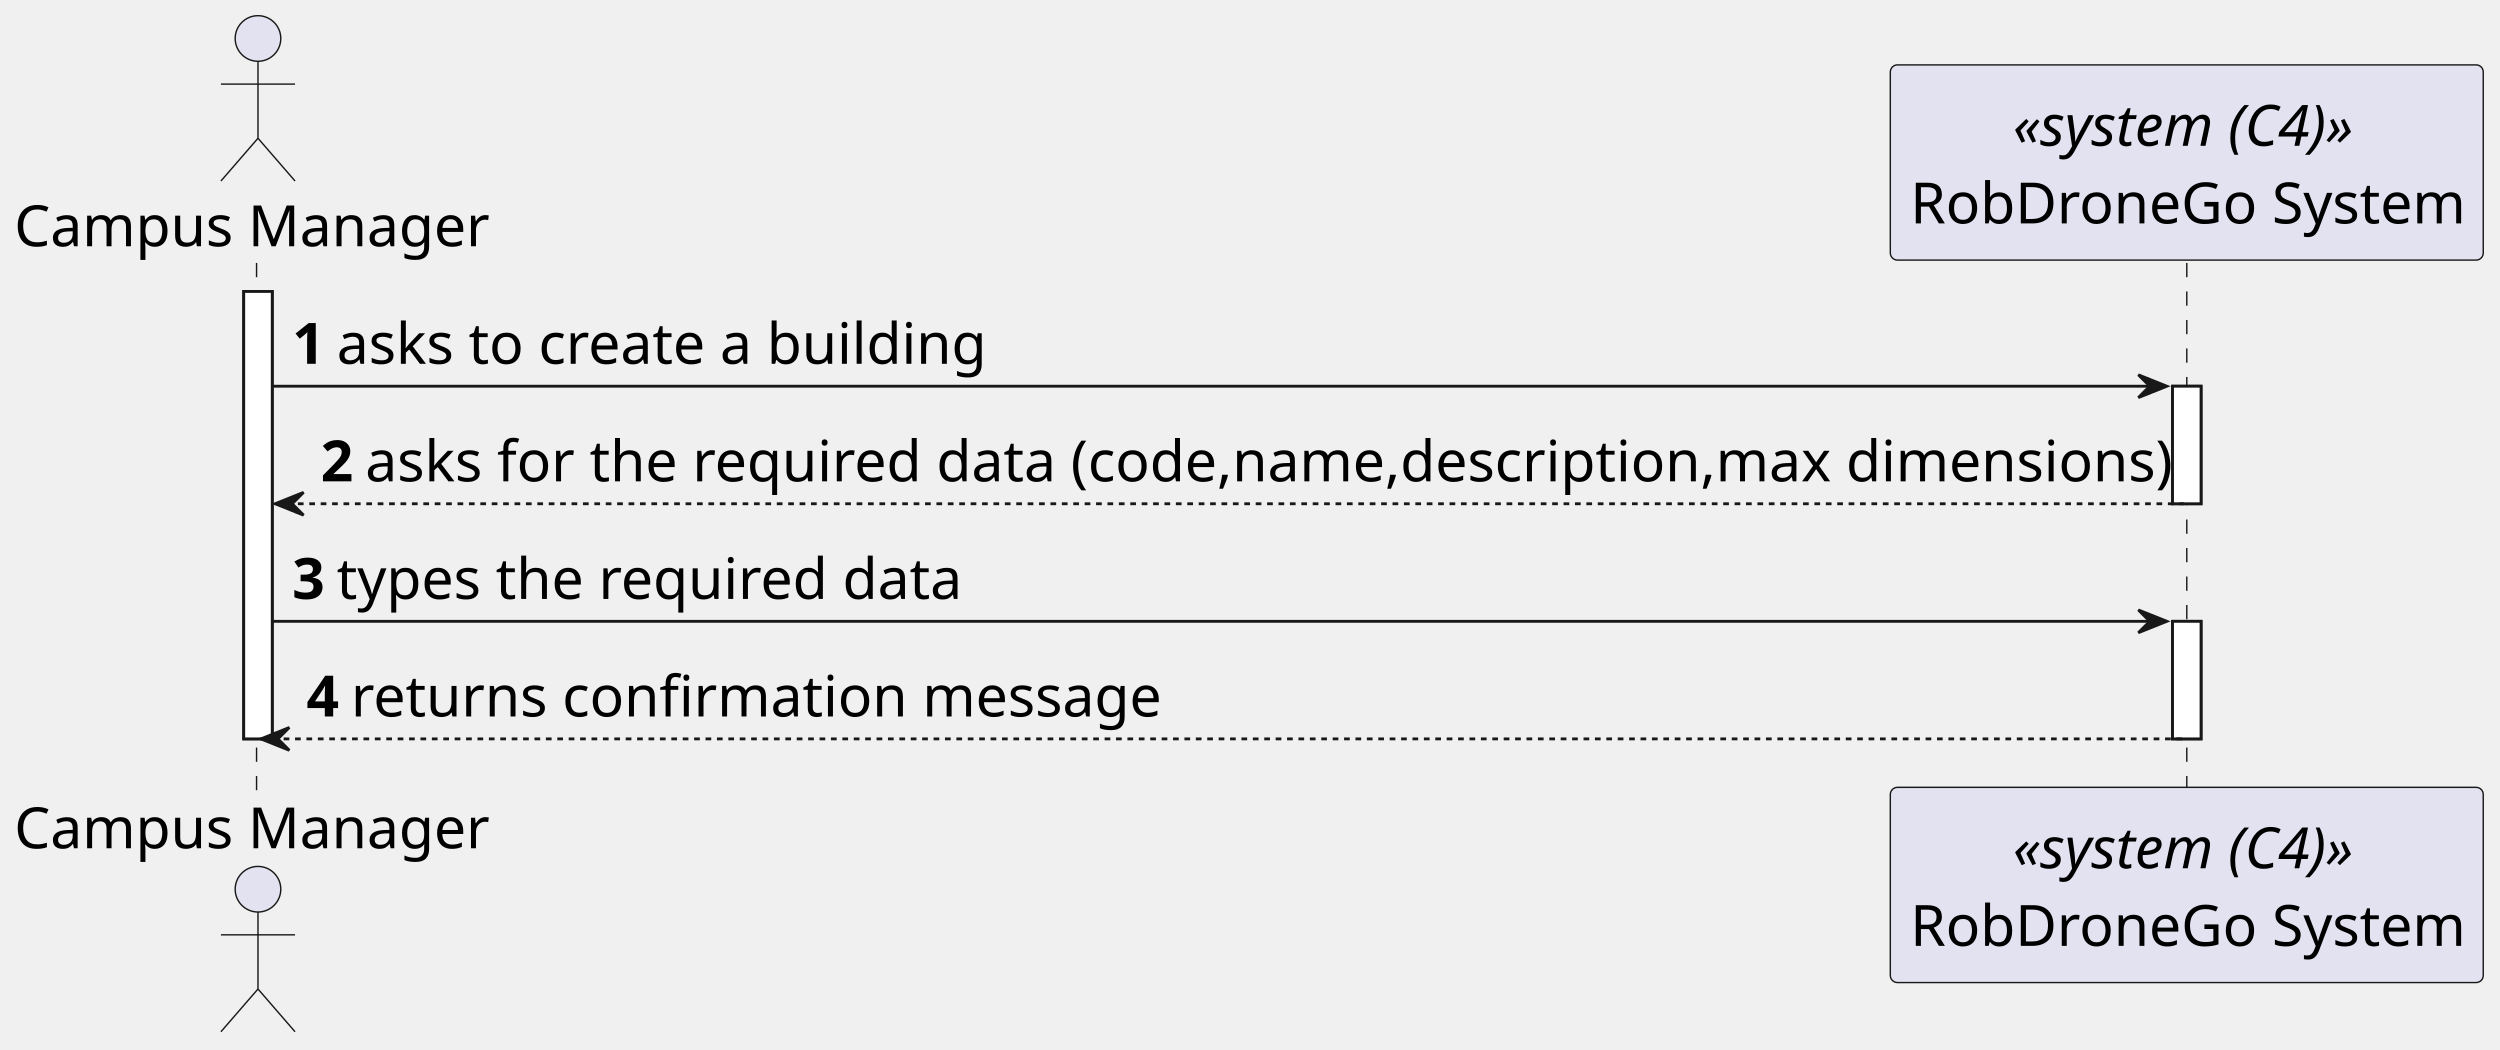
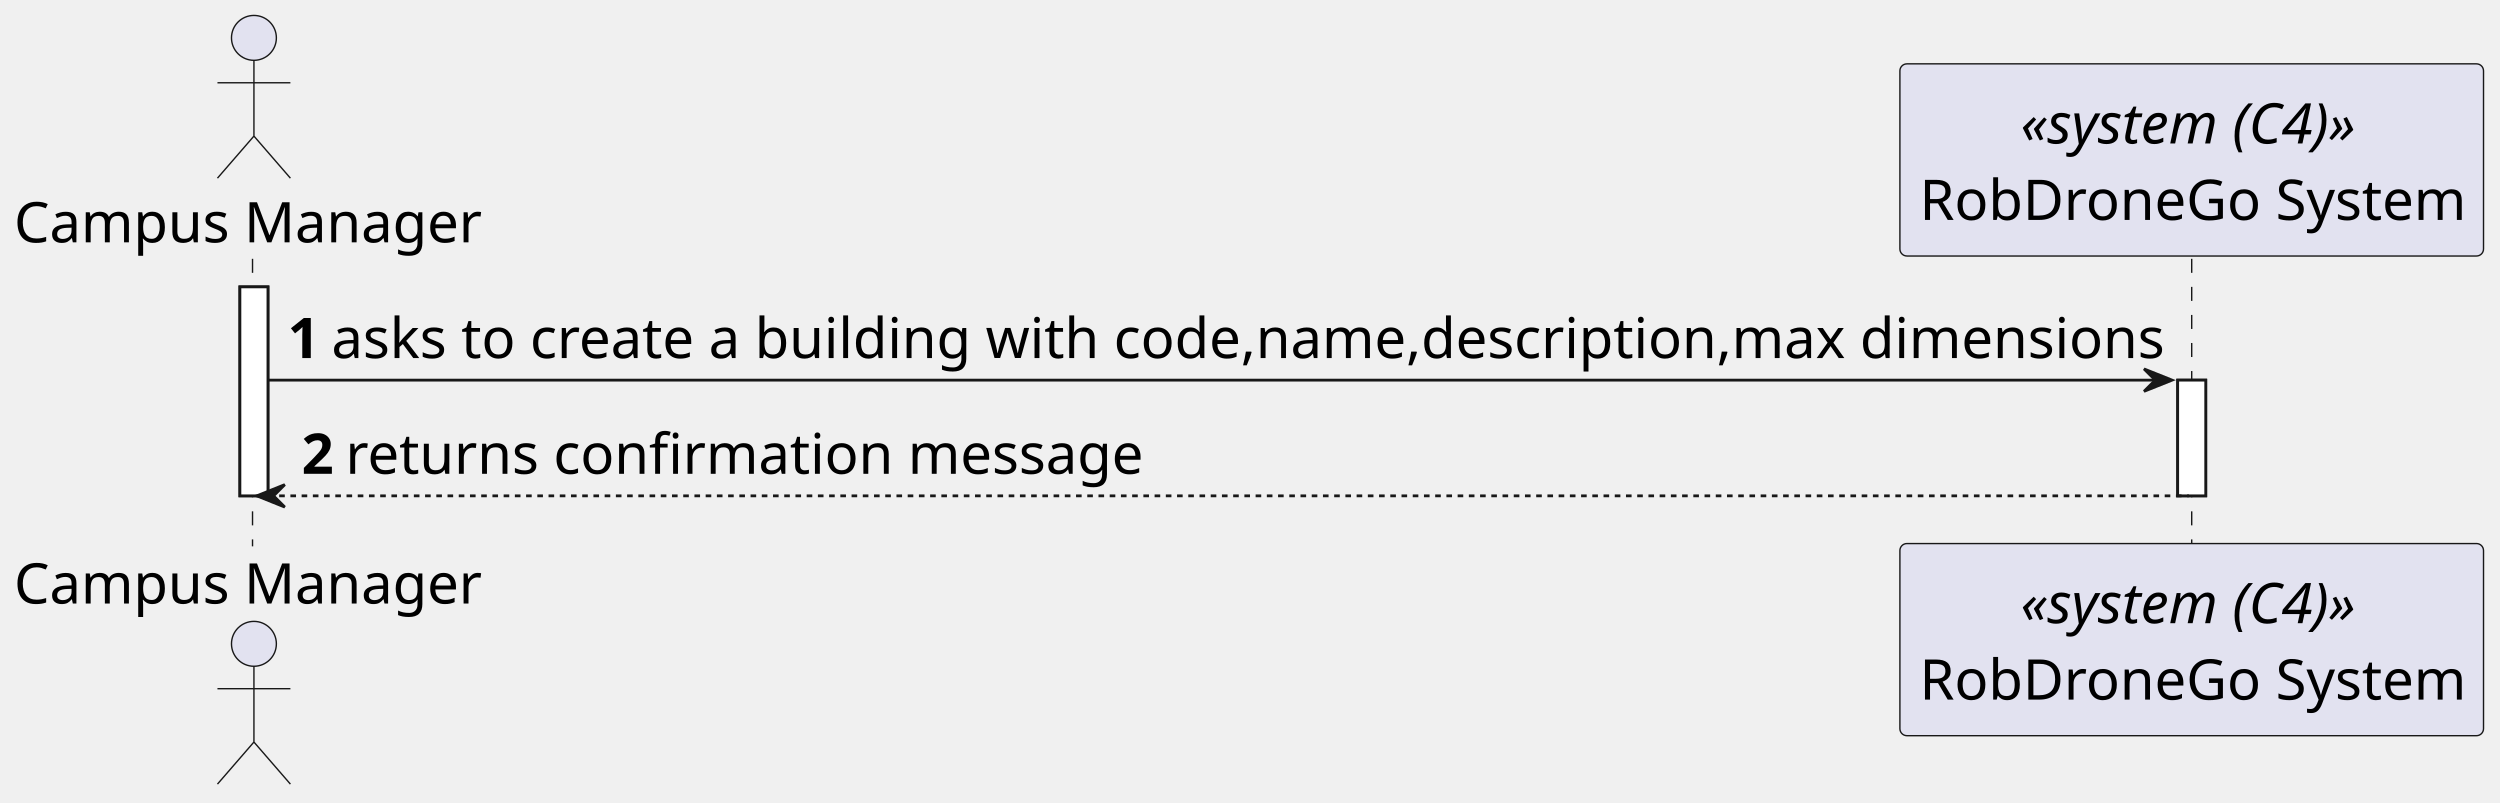
- <svg xmlns="http://www.w3.org/2000/svg" contentStyleType="text/css" height="368px" preserveAspectRatio="none" style="width:877px;height:368px;background:#FFFFFF;" version="1.1" viewBox="0 0 877 368" width="877px" zoomAndPan="magnify">
+ <svg xmlns="http://www.w3.org/2000/svg" contentStyleType="text/css" height="286px" preserveAspectRatio="none" style="width:891px;height:286px;background:#FFFFFF;" version="1.1" viewBox="0 0 891 286" width="891px" zoomAndPan="magnify">
  <defs />
  <g>
-     <rect fill="#FFFFFF" height="156.96" style="stroke:#181818;stroke-width:1.0;" width="10" x="85.5" y="102.24" />
-     <rect fill="#FFFFFF" height="41.24" style="stroke:#181818;stroke-width:1.0;" width="10" x="762.125" y="135.48" />
-     <rect fill="#FFFFFF" height="41.24" style="stroke:#181818;stroke-width:1.0;" width="10" x="762.125" y="217.96" />
-     <line style="stroke:#181818;stroke-width:0.5;stroke-dasharray:5.0,5.0;" x1="90" x2="90" y1="92.24" y2="277.2" />
-     <line style="stroke:#181818;stroke-width:0.5;stroke-dasharray:5.0,5.0;" x1="767.125" x2="767.125" y1="92.24" y2="277.2" />
+     <rect fill="#FFFFFF" height="74.48" style="stroke:#181818;stroke-width:1.0;" width="10" x="85.5" y="102.24" />
+     <rect fill="#FFFFFF" height="41.24" style="stroke:#181818;stroke-width:1.0;" width="10" x="776.125" y="135.48" />
+     <line style="stroke:#181818;stroke-width:0.5;stroke-dasharray:5.0,5.0;" x1="90" x2="90" y1="92.24" y2="194.72" />
+     <line style="stroke:#181818;stroke-width:0.5;stroke-dasharray:5.0,5.0;" x1="781.125" x2="781.125" y1="92.24" y2="194.72" />
    <text fill="#000000" font-family="sans-serif" font-size="20" lengthAdjust="spacing" textLength="165" x="5" y="86.38">Campus Manager</text>
    <ellipse cx="90.5" cy="13.5" fill="#E2E2F0" rx="8" ry="8" style="stroke:#181818;stroke-width:0.5;" />
    <path d="M90.5,21.5 L90.5,48.5 M77.5,29.5 L103.5,29.5 M90.5,48.5 L77.5,63.5 M90.5,48.5 L103.5,63.5 " fill="none" style="stroke:#181818;stroke-width:0.5;" />
-     <text fill="#000000" font-family="sans-serif" font-size="20" lengthAdjust="spacing" textLength="165" x="5" y="297.58">Campus Manager</text>
-     <ellipse cx="90.5" cy="311.94" fill="#E2E2F0" rx="8" ry="8" style="stroke:#181818;stroke-width:0.5;" />
-     <path d="M90.5,319.94 L90.5,346.94 M77.5,327.94 L103.5,327.94 M90.5,346.94 L77.5,361.94 M90.5,346.94 L103.5,361.94 " fill="none" style="stroke:#181818;stroke-width:0.5;" />
-     <rect fill="#E2E2F0" height="68.48" rx="2.5" ry="2.5" style="stroke:#181818;stroke-width:0.5;" width="208" x="663.125" y="22.76" />
-     <text fill="#000000" font-family="sans-serif" font-size="20" font-style="italic" lengthAdjust="spacing" textLength="122" x="706.125" y="51.14">«system (C4)»</text>
-     <text fill="#000000" font-family="sans-serif" font-size="20" lengthAdjust="spacing" textLength="194" x="670.125" y="78.38">RobDroneGo System</text>
-     <rect fill="#E2E2F0" height="68.48" rx="2.5" ry="2.5" style="stroke:#181818;stroke-width:0.5;" width="208" x="663.125" y="276.2" />
-     <text fill="#000000" font-family="sans-serif" font-size="20" font-style="italic" lengthAdjust="spacing" textLength="122" x="706.125" y="304.58">«system (C4)»</text>
-     <text fill="#000000" font-family="sans-serif" font-size="20" lengthAdjust="spacing" textLength="194" x="670.125" y="331.82">RobDroneGo System</text>
-     <rect fill="#FFFFFF" height="156.96" style="stroke:#181818;stroke-width:1.0;" width="10" x="85.5" y="102.24" />
-     <rect fill="#FFFFFF" height="41.24" style="stroke:#181818;stroke-width:1.0;" width="10" x="762.125" y="135.48" />
-     <rect fill="#FFFFFF" height="41.24" style="stroke:#181818;stroke-width:1.0;" width="10" x="762.125" y="217.96" />
-     <polygon fill="#181818" points="750.125,131.48,760.125,135.48,750.125,139.48,754.125,135.48" style="stroke:#181818;stroke-width:1.0;" />
-     <line style="stroke:#181818;stroke-width:1.0;" x1="95.5" x2="756.125" y1="135.48" y2="135.48" />
+     <text fill="#000000" font-family="sans-serif" font-size="20" lengthAdjust="spacing" textLength="165" x="5" y="215.1">Campus Manager</text>
+     <ellipse cx="90.5" cy="229.46" fill="#E2E2F0" rx="8" ry="8" style="stroke:#181818;stroke-width:0.5;" />
+     <path d="M90.5,237.46 L90.5,264.46 M77.5,245.46 L103.5,245.46 M90.5,264.46 L77.5,279.46 M90.5,264.46 L103.5,279.46 " fill="none" style="stroke:#181818;stroke-width:0.5;" />
+     <rect fill="#E2E2F0" height="68.48" rx="2.5" ry="2.5" style="stroke:#181818;stroke-width:0.5;" width="208" x="677.125" y="22.76" />
+     <text fill="#000000" font-family="sans-serif" font-size="20" font-style="italic" lengthAdjust="spacing" textLength="122" x="720.125" y="51.14">«system (C4)»</text>
+     <text fill="#000000" font-family="sans-serif" font-size="20" lengthAdjust="spacing" textLength="194" x="684.125" y="78.38">RobDroneGo System</text>
+     <rect fill="#E2E2F0" height="68.48" rx="2.5" ry="2.5" style="stroke:#181818;stroke-width:0.5;" width="208" x="677.125" y="193.72" />
+     <text fill="#000000" font-family="sans-serif" font-size="20" font-style="italic" lengthAdjust="spacing" textLength="122" x="720.125" y="222.1">«system (C4)»</text>
+     <text fill="#000000" font-family="sans-serif" font-size="20" lengthAdjust="spacing" textLength="194" x="684.125" y="249.34">RobDroneGo System</text>
+     <rect fill="#FFFFFF" height="74.48" style="stroke:#181818;stroke-width:1.0;" width="10" x="85.5" y="102.24" />
+     <rect fill="#FFFFFF" height="41.24" style="stroke:#181818;stroke-width:1.0;" width="10" x="776.125" y="135.48" />
+     <polygon fill="#181818" points="764.125,131.48,774.125,135.48,764.125,139.48,768.125,135.48" style="stroke:#181818;stroke-width:1.0;" />
+     <line style="stroke:#181818;stroke-width:1.0;" x1="95.5" x2="770.125" y1="135.48" y2="135.48" />
    <text fill="#000000" font-family="sans-serif" font-size="20" font-weight="bold" lengthAdjust="spacing" textLength="11.625" x="102.5" y="127.62">1</text>
-     <text fill="#000000" font-family="sans-serif" font-size="20" lengthAdjust="spacing" textLength="225" x="118.125" y="127.62">asks to create a building</text>
-     <polygon fill="#181818" points="106.5,172.72,96.5,176.72,106.5,180.72,102.5,176.72" style="stroke:#181818;stroke-width:1.0;" />
-     <line style="stroke:#181818;stroke-width:1.0;stroke-dasharray:2.0,2.0;" x1="100.5" x2="766.125" y1="176.72" y2="176.72" />
-     <text fill="#000000" font-family="sans-serif" font-size="20" font-weight="bold" lengthAdjust="spacing" textLength="11.625" x="112.5" y="168.86">2</text>
-     <text fill="#000000" font-family="sans-serif" font-size="20" lengthAdjust="spacing" textLength="627" x="128.125" y="168.86">asks for the required data (code,name,description,max dimensions)</text>
-     <polygon fill="#181818" points="750.125,213.96,760.125,217.96,750.125,221.96,754.125,217.96" style="stroke:#181818;stroke-width:1.0;" />
-     <line style="stroke:#181818;stroke-width:1.0;" x1="95.5" x2="756.125" y1="217.96" y2="217.96" />
-     <text fill="#000000" font-family="sans-serif" font-size="20" font-weight="bold" lengthAdjust="spacing" textLength="11.625" x="102.5" y="210.1">3</text>
-     <text fill="#000000" font-family="sans-serif" font-size="20" lengthAdjust="spacing" textLength="215" x="118.125" y="210.1">types the required data</text>
-     <polygon fill="#181818" points="101.5,255.2,91.5,259.2,101.5,263.2,97.5,259.2" style="stroke:#181818;stroke-width:1.0;" />
-     <line style="stroke:#181818;stroke-width:1.0;stroke-dasharray:2.0,2.0;" x1="95.5" x2="766.125" y1="259.2" y2="259.2" />
-     <text fill="#000000" font-family="sans-serif" font-size="20" font-weight="bold" lengthAdjust="spacing" textLength="11.625" x="107.5" y="251.34">4</text>
-     <text fill="#000000" font-family="sans-serif" font-size="20" lengthAdjust="spacing" textLength="282" x="123.125" y="251.34">returns confirmation message</text>
+     <text fill="#000000" font-family="sans-serif" font-size="20" lengthAdjust="spacing" textLength="646" x="118.125" y="127.62">asks to create a building with code,name,description,max dimensions</text>
+     <polygon fill="#181818" points="101.5,172.72,91.5,176.72,101.5,180.72,97.5,176.72" style="stroke:#181818;stroke-width:1.0;" />
+     <line style="stroke:#181818;stroke-width:1.0;stroke-dasharray:2.0,2.0;" x1="95.5" x2="780.125" y1="176.72" y2="176.72" />
+     <text fill="#000000" font-family="sans-serif" font-size="20" font-weight="bold" lengthAdjust="spacing" textLength="11.625" x="107.5" y="168.86">2</text>
+     <text fill="#000000" font-family="sans-serif" font-size="20" lengthAdjust="spacing" textLength="282" x="123.125" y="168.86">returns confirmation message</text>
  </g>
</svg>
